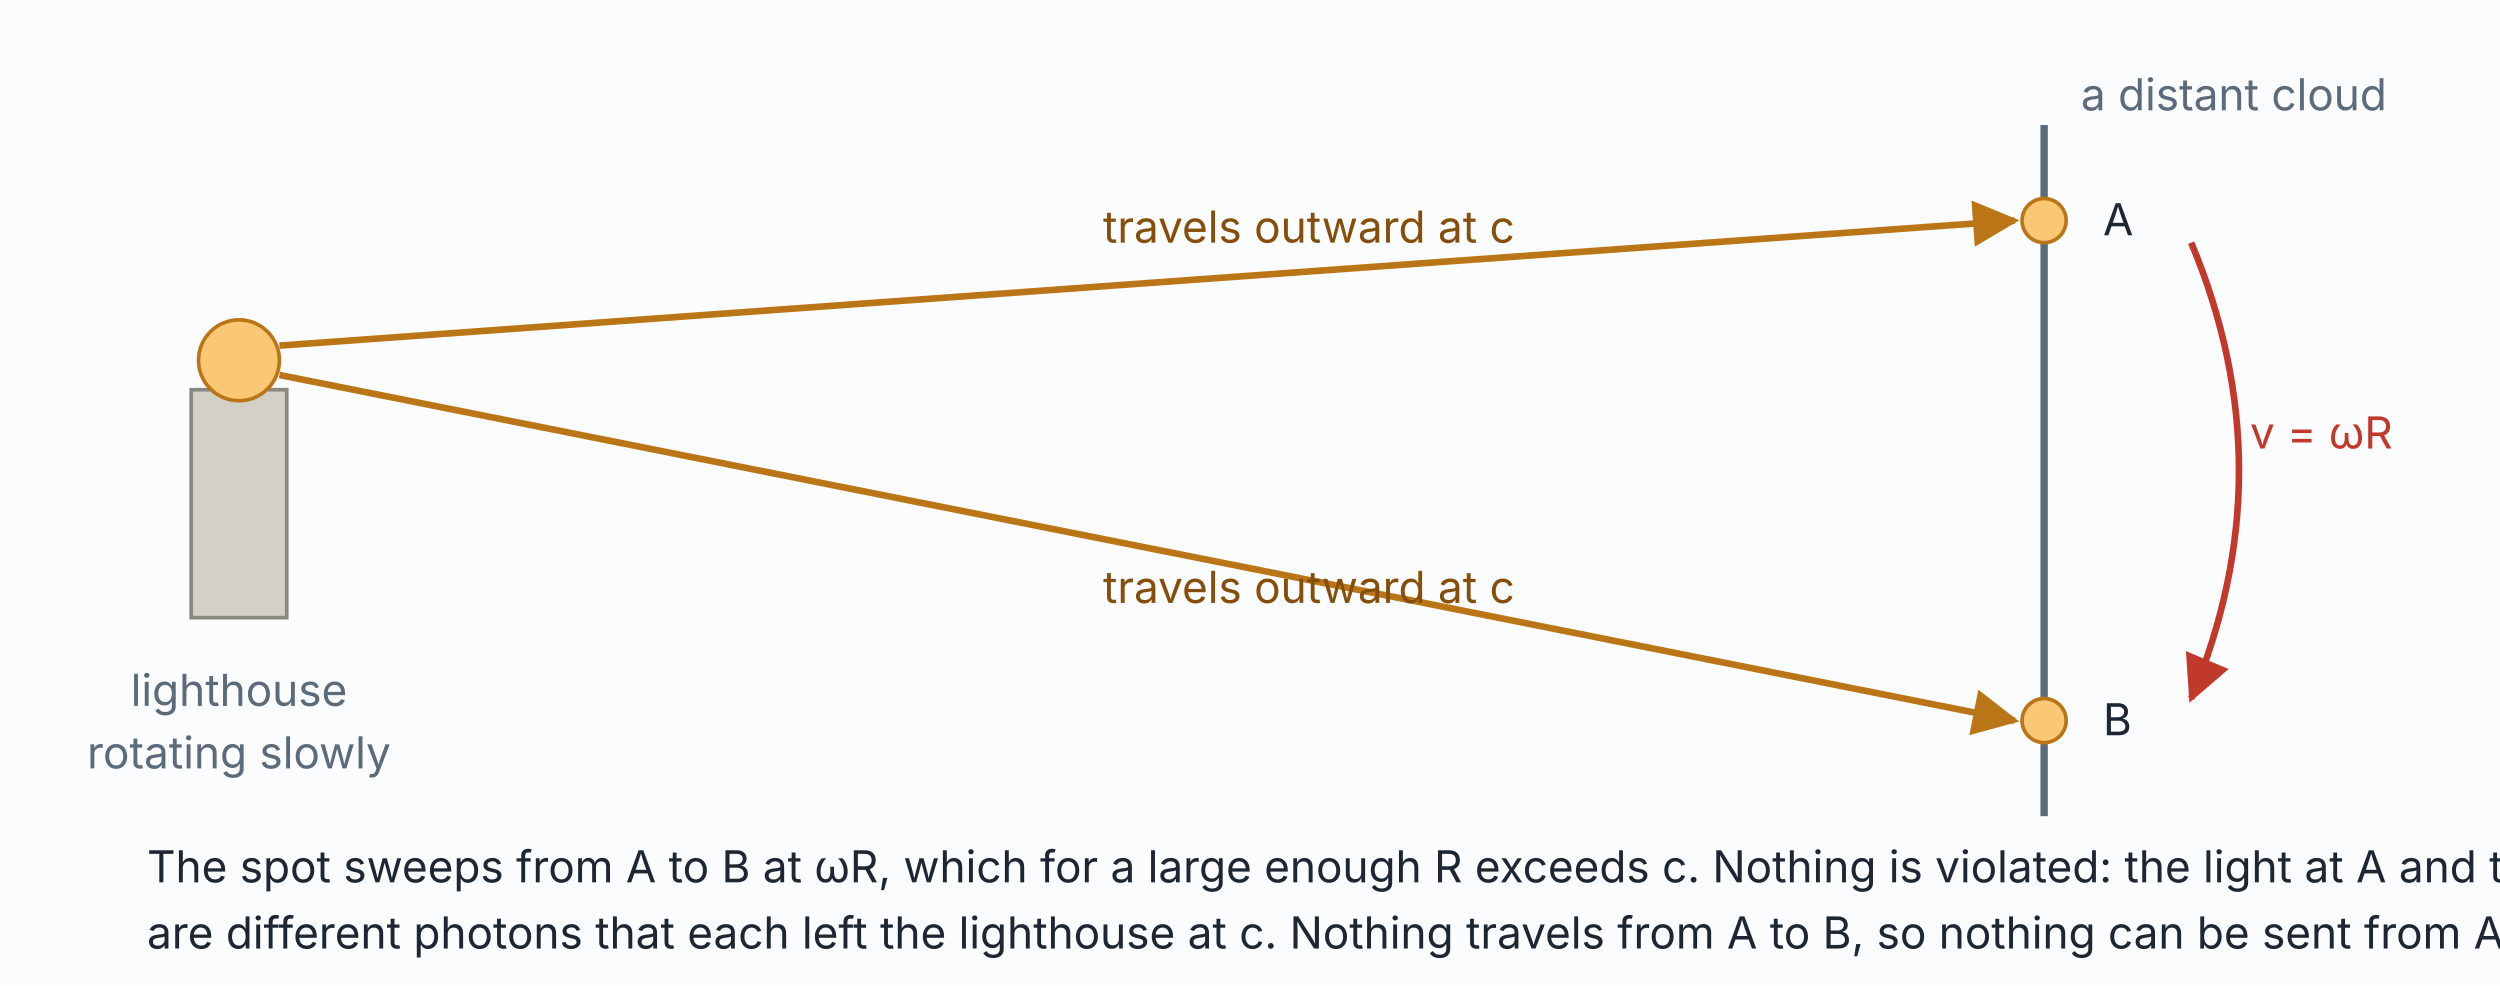
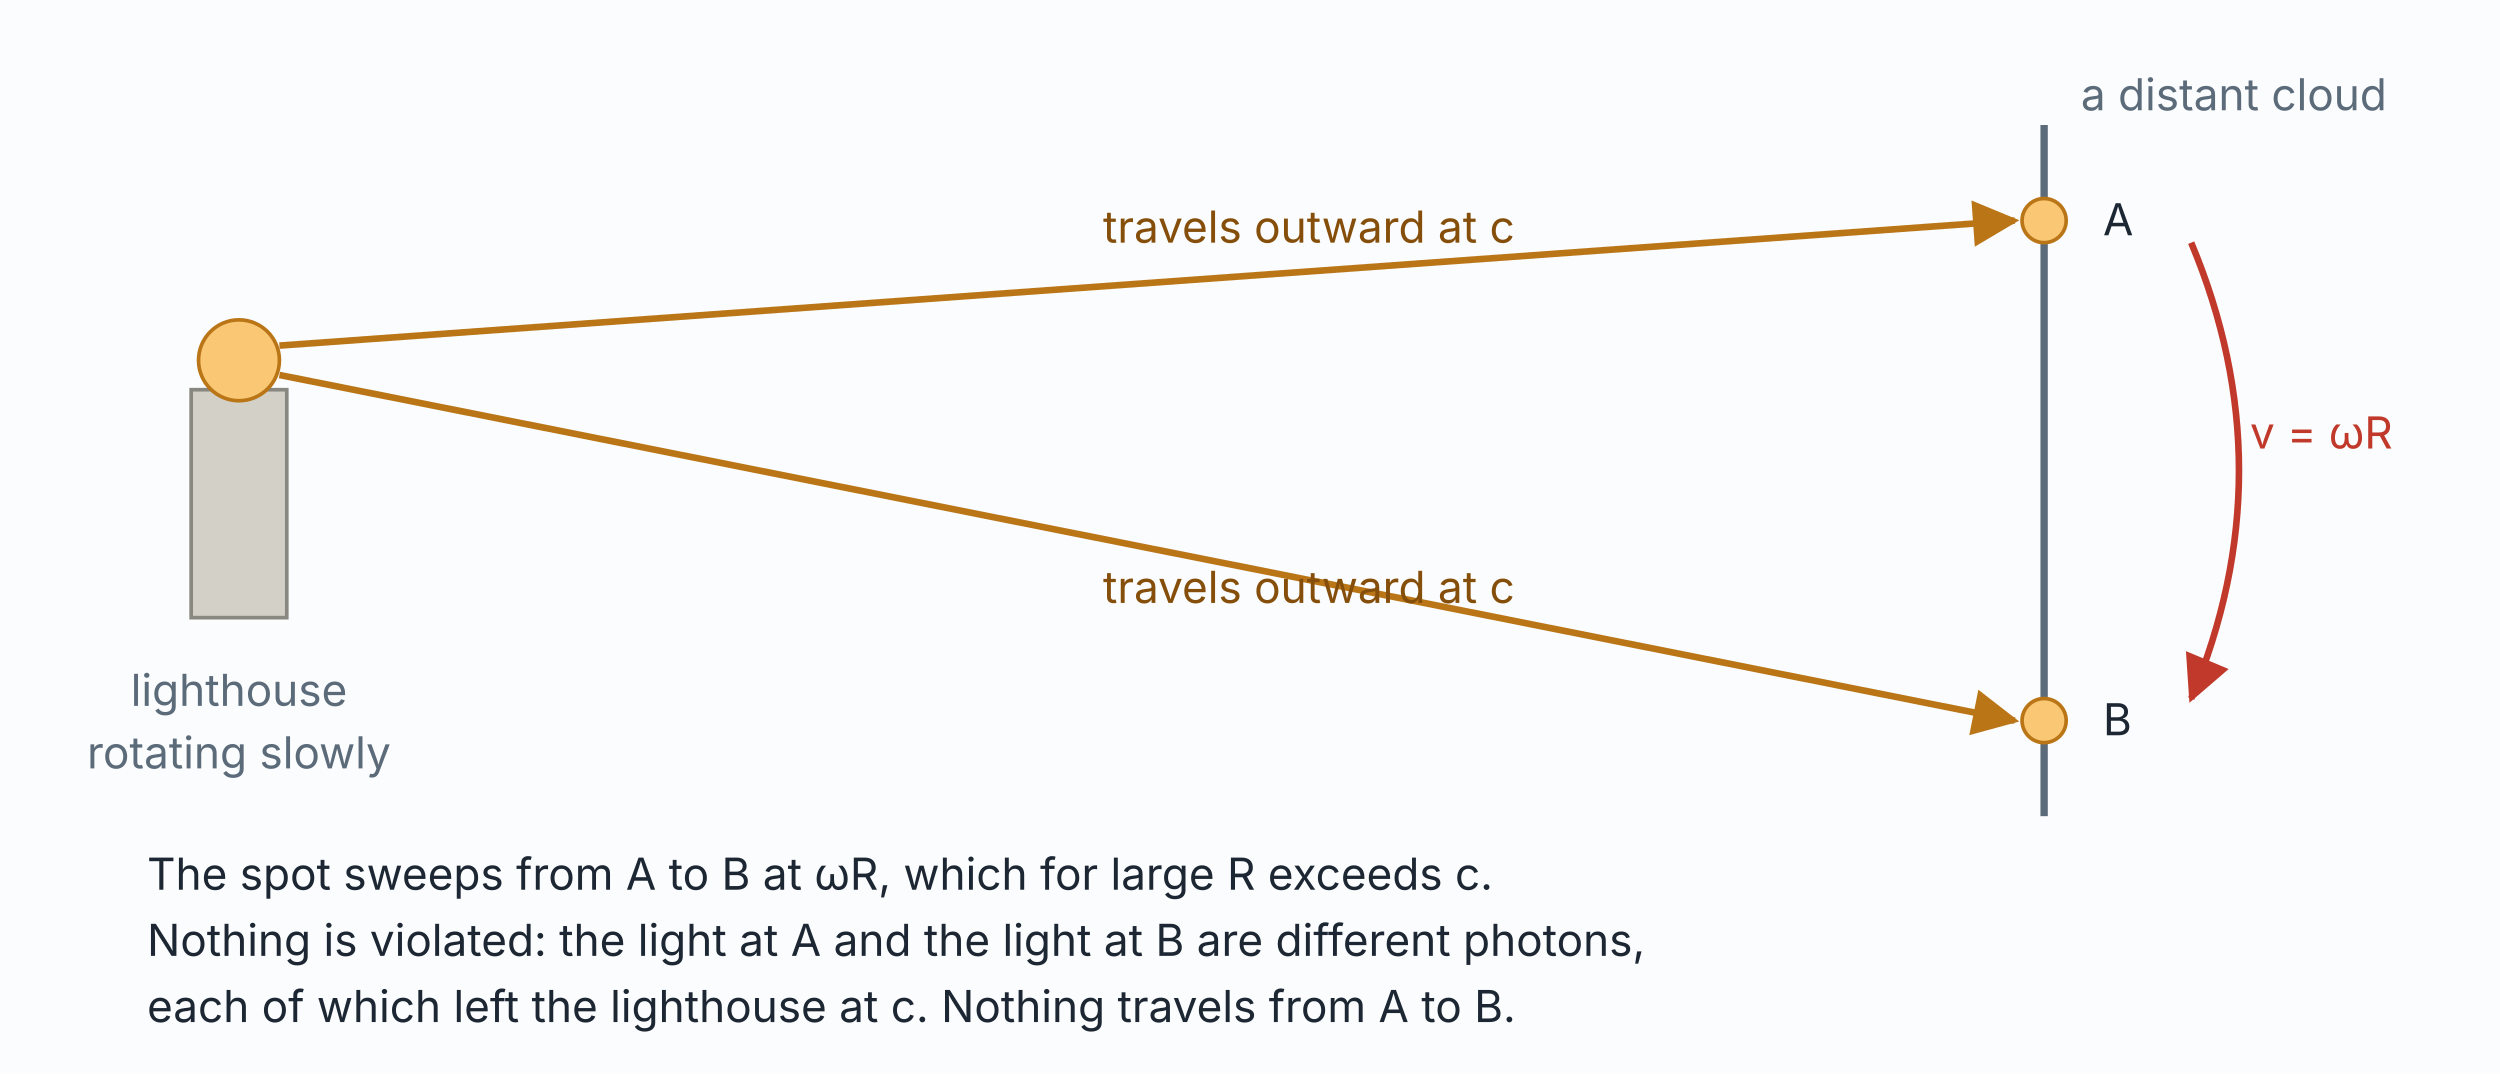
- <svg xmlns="http://www.w3.org/2000/svg" width="100%" height="100%" viewBox="0 0 680 268" role="img" font-family="system-ui,-apple-system,Segoe UI,sans-serif">
-   <rect x="0" y="0" width="680" height="268" fill="#fbfcfd" />
+ <svg xmlns="http://www.w3.org/2000/svg" width="100%" height="100%" viewBox="0 0 680 292" role="img" font-family="system-ui,-apple-system,Segoe UI,sans-serif">
+   <rect x="0" y="0" width="680" height="292" fill="#fbfcfd" />
  <defs>
    <marker id="l1" viewBox="0 0 10 10" refX="9" refY="5" markerWidth="7" markerHeight="7" orient="auto">
      <path d="M0,0 L10,5 L0,10 z" fill="#BA7517" />
    </marker>
    <marker id="l2" viewBox="0 0 10 10" refX="9" refY="5" markerWidth="7" markerHeight="7" orient="auto">
      <path d="M0,0 L10,5 L0,10 z" fill="#c0392b" />
    </marker>
  </defs>
  <rect x="52" y="106" width="26" height="62" fill="#d3d1c7" stroke="#888780" />
  <circle cx="65" cy="98" r="11" fill="#FAC775" stroke="#BA7517" />
  <text x="65" y="192" text-anchor="middle" fill="#5c6b7a" font-size="12">lighthouse</text>
  <text x="65" y="209" text-anchor="middle" fill="#5c6b7a" font-size="12">rotating slowly</text>
  <line x1="76" y1="94" x2="548" y2="60" stroke="#BA7517" stroke-width="1.8" marker-end="url(#l1)" />
  <line x1="76" y1="102" x2="548" y2="196" stroke="#BA7517" stroke-width="1.8" marker-end="url(#l1)" />
  <text x="300" y="66" fill="#854F0B" font-size="12">travels outward at c</text>
  <text x="300" y="164" fill="#854F0B" font-size="12">travels outward at c</text>
  <line x1="556" y1="34" x2="556" y2="222" stroke="#5c6b7a" stroke-width="2" />
  <text x="566" y="30" fill="#5c6b7a" font-size="12">a distant cloud</text>
  <circle cx="556" cy="60" r="6" fill="#FAC775" stroke="#BA7517" />
  <text x="572" y="64" fill="#1c2733" font-size="12">A</text>
  <circle cx="556" cy="196" r="6" fill="#FAC775" stroke="#BA7517" />
  <text x="572" y="200" fill="#1c2733" font-size="12">B</text>
  <path d="M596,66 Q622,128 596,190" fill="none" stroke="#c0392b" stroke-width="1.8" marker-end="url(#l2)" />
  <text x="612" y="122" fill="#c0392b" font-size="12">v = ωR</text>
-   <text x="40" y="240" fill="#1c2733" font-size="12">The spot sweeps from A to B at ωR, which for a large enough R exceeds c. Nothing is violated: the light at A and the light at B</text>
-   <text x="40" y="258" fill="#1c2733" font-size="12">are different photons that each left the lighthouse at c. Nothing travels from A to B, so nothing can be sent from A to B.</text>
+   <text x="40" y="242" fill="#1c2733" font-size="12">The spot sweeps from A to B at ωR, which for large R exceeds c.</text>
+   <text x="40" y="260" fill="#1c2733" font-size="12">Nothing is violated: the light at A and the light at B are different photons,</text>
+   <text x="40" y="278" fill="#1c2733" font-size="12">each of which left the lighthouse at c. Nothing travels from A to B.</text>
</svg>
